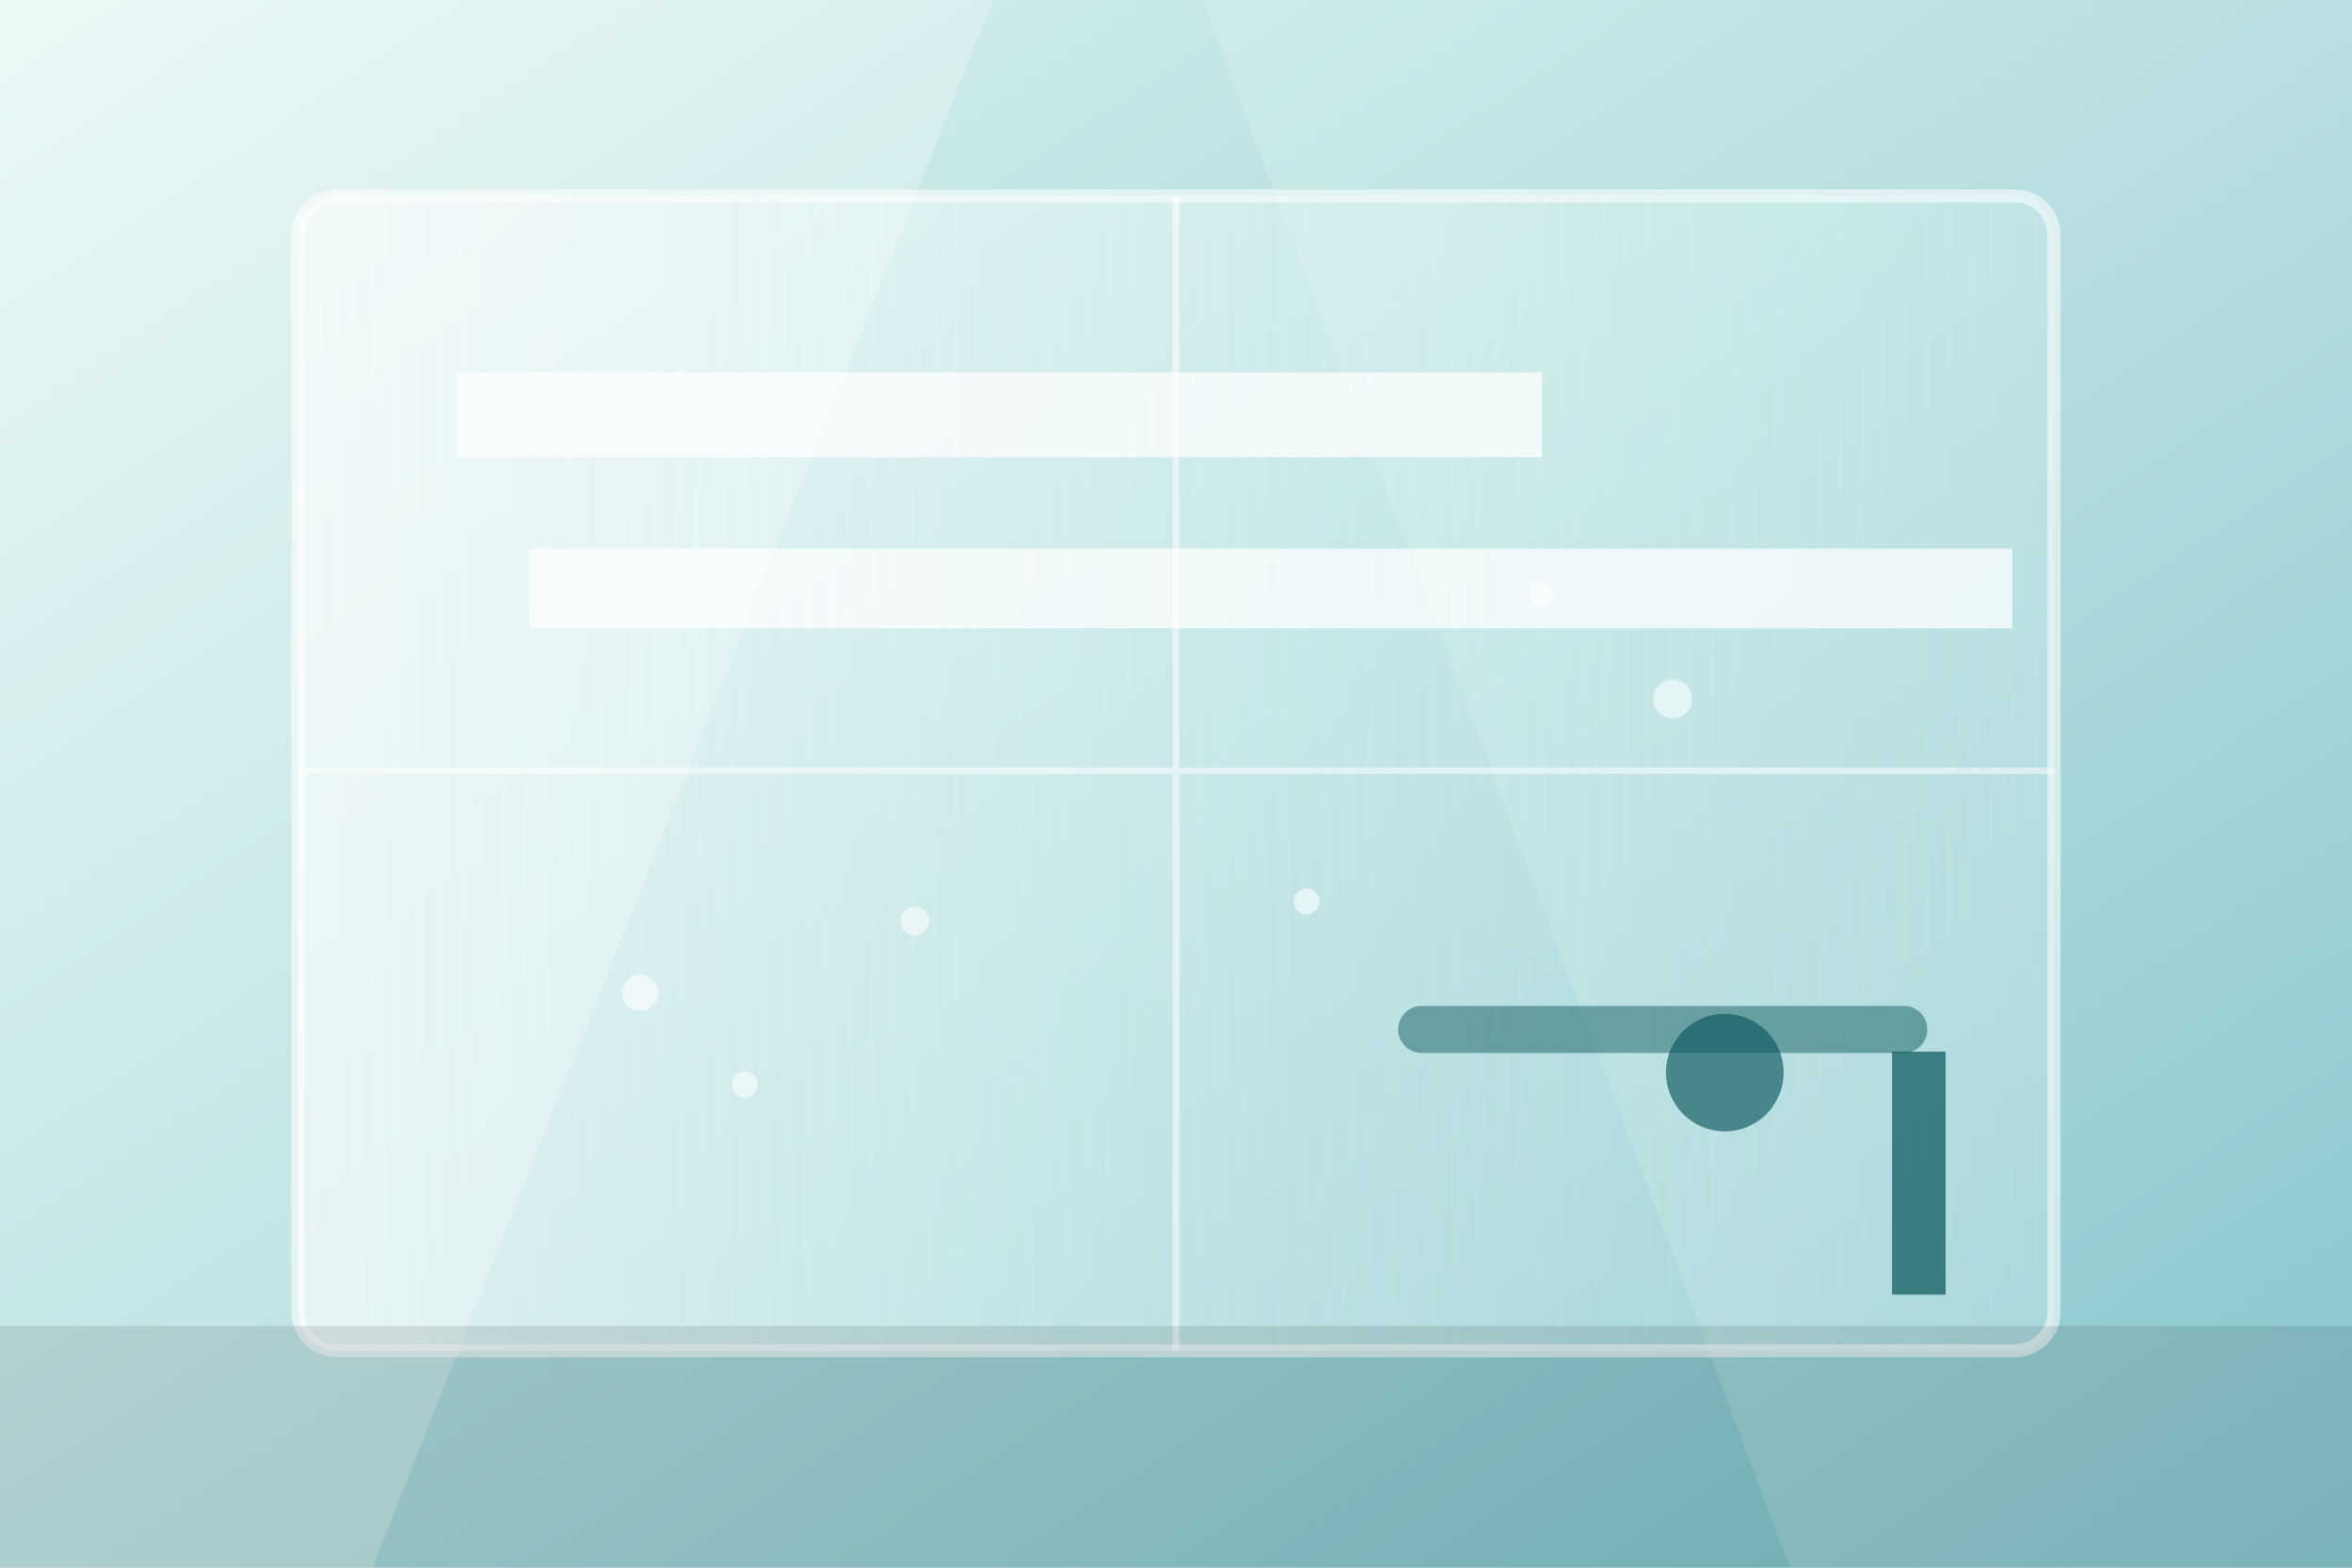
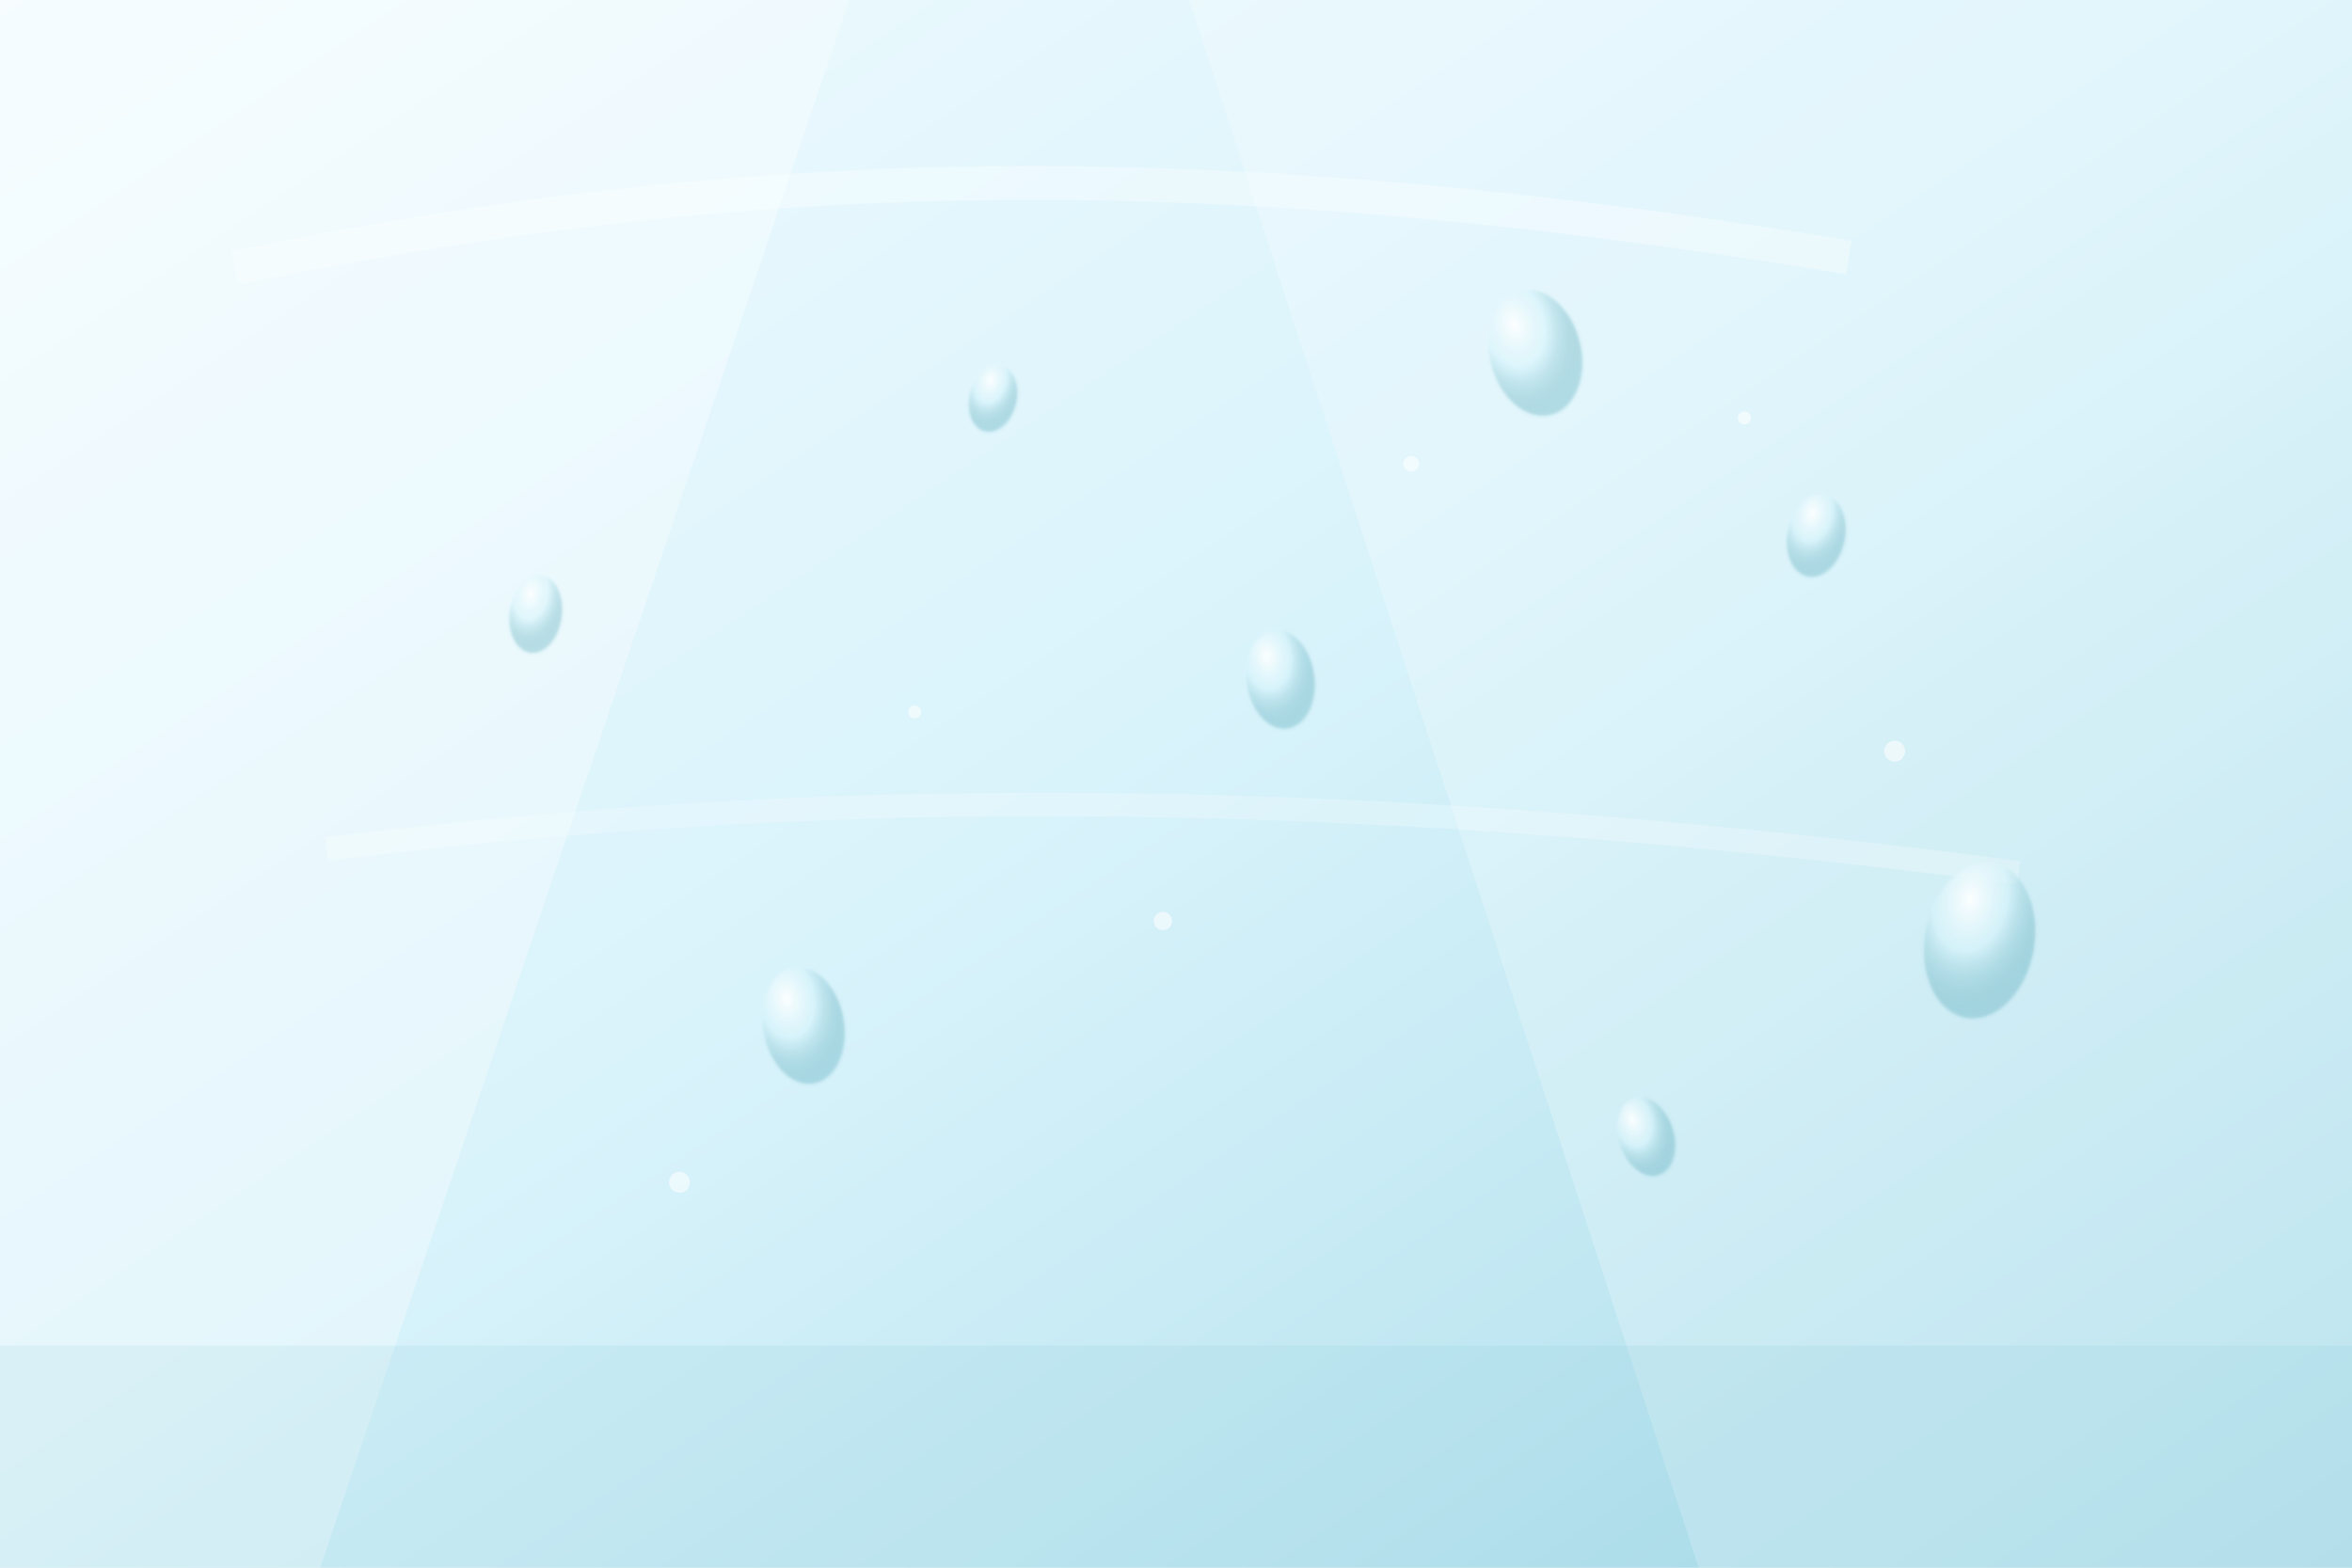
<svg xmlns="http://www.w3.org/2000/svg" viewBox="0 0 1800 1200" role="img" aria-labelledby="title desc">
  <defs>
    <linearGradient id="sky" x1="0" x2="1" y1="0" y2="1">
-       <stop offset="0" stop-color="#e4f6f3" />
-       <stop offset="1" stop-color="#74bdc4" />
+       <stop offset="0" stop-color="#f2fbff" />
+       <stop offset="0.48" stop-color="#d9f3fb" />
+       <stop offset="1" stop-color="#a9dce9" />
    </linearGradient>
-     <linearGradient id="glass" x1="0" x2="1">
-       <stop offset="0" stop-color="#ffffff" stop-opacity="0.6" />
-       <stop offset="1" stop-color="#dff5f3" stop-opacity="0.28" />
-     </linearGradient>
+     <radialGradient id="drop" cx="35%" cy="25%" r="70%">
+       <stop offset="0" stop-color="#ffffff" stop-opacity="0.95" />
+       <stop offset="0.48" stop-color="#d7f4fb" stop-opacity="0.58" />
+       <stop offset="1" stop-color="#2f91a3" stop-opacity="0.28" />
+     </radialGradient>
+     <filter id="soft" x="-20%" y="-20%" width="140%" height="140%">
+       <feGaussianBlur stdDeviation="1.4" />
+     </filter>
  </defs>
  <rect width="1800" height="1200" fill="url(#sky)" />
-   <path d="M0 0h760L285 1200H0z" fill="#fff" opacity="0.26" />
-   <path d="M920 0h880v1200h-430z" fill="#fff" opacity="0.14" />
-   <rect x="228" y="150" width="1344" height="884" rx="30" fill="url(#glass)" stroke="#fff" stroke-opacity="0.55" stroke-width="10" />
-   <path d="M900 150v884M228 590h1344" stroke="#fff" stroke-opacity="0.5" stroke-width="5" />
-   <rect x="350" y="285" width="830" height="65" fill="#fff" opacity="0.72" />
-   <rect x="405" y="420" width="1135" height="61" fill="#fff" opacity="0.72" />
-   <g fill="#fff" opacity="0.56">
-     <circle cx="490" cy="760" r="14" />
-     <circle cx="570" cy="830" r="10" />
-     <circle cx="700" cy="705" r="11" />
-     <circle cx="1000" cy="690" r="10" />
-     <circle cx="1180" cy="455" r="10" />
-     <circle cx="1280" cy="535" r="15" />
+   <path d="M0 0h650L245 1200H0z" fill="#fff" opacity="0.32" />
+   <path d="M910 0h890v1200h-500z" fill="#fff" opacity="0.22" />
+   <path d="M180 205c390-80 735-90 1235-8" fill="none" stroke="#fff" stroke-width="26" opacity="0.32" />
+   <path d="M250 650c355-45 760-52 1295 18" fill="none" stroke="#fff" stroke-width="18" opacity="0.22" />
+   <g filter="url(#soft)">
+     <ellipse cx="1175" cy="270" rx="35" ry="49" fill="url(#drop)" transform="rotate(-14 1175 270)" />
+     <ellipse cx="1390" cy="410" rx="22" ry="32" fill="url(#drop)" transform="rotate(12 1390 410)" />
+     <ellipse cx="980" cy="520" rx="26" ry="38" fill="url(#drop)" transform="rotate(-8 980 520)" />
+     <ellipse cx="1515" cy="720" rx="42" ry="60" fill="url(#drop)" transform="rotate(10 1515 720)" />
+     <ellipse cx="1260" cy="870" rx="21" ry="31" fill="url(#drop)" transform="rotate(-18 1260 870)" />
+     <ellipse cx="760" cy="305" rx="18" ry="26" fill="url(#drop)" transform="rotate(14 760 305)" />
+     <ellipse cx="615" cy="785" rx="31" ry="45" fill="url(#drop)" transform="rotate(-10 615 785)" />
+     <ellipse cx="410" cy="470" rx="20" ry="30" fill="url(#drop)" transform="rotate(8 410 470)" />
  </g>
-   <rect x="1070" y="770" width="405" height="36" rx="18" fill="#0c585c" opacity="0.48" />
-   <circle cx="1320" cy="821" r="45" fill="#0c585c" opacity="0.66" />
-   <rect x="1448" y="805" width="41" height="186" fill="#0c585c" opacity="0.72" />
-   <rect y="1015" width="1800" height="185" fill="#172521" opacity="0.12" />
+   <g fill="#fff" opacity="0.55">
+     <circle cx="1080" cy="355" r="6" />
+     <circle cx="1335" cy="320" r="5" />
+     <circle cx="1450" cy="575" r="8" />
+     <circle cx="890" cy="705" r="7" />
+     <circle cx="700" cy="545" r="5" />
+     <circle cx="520" cy="905" r="8" />
+   </g>
+   <rect y="1030" width="1800" height="170" fill="#6fb9c9" opacity="0.12" />
</svg>
